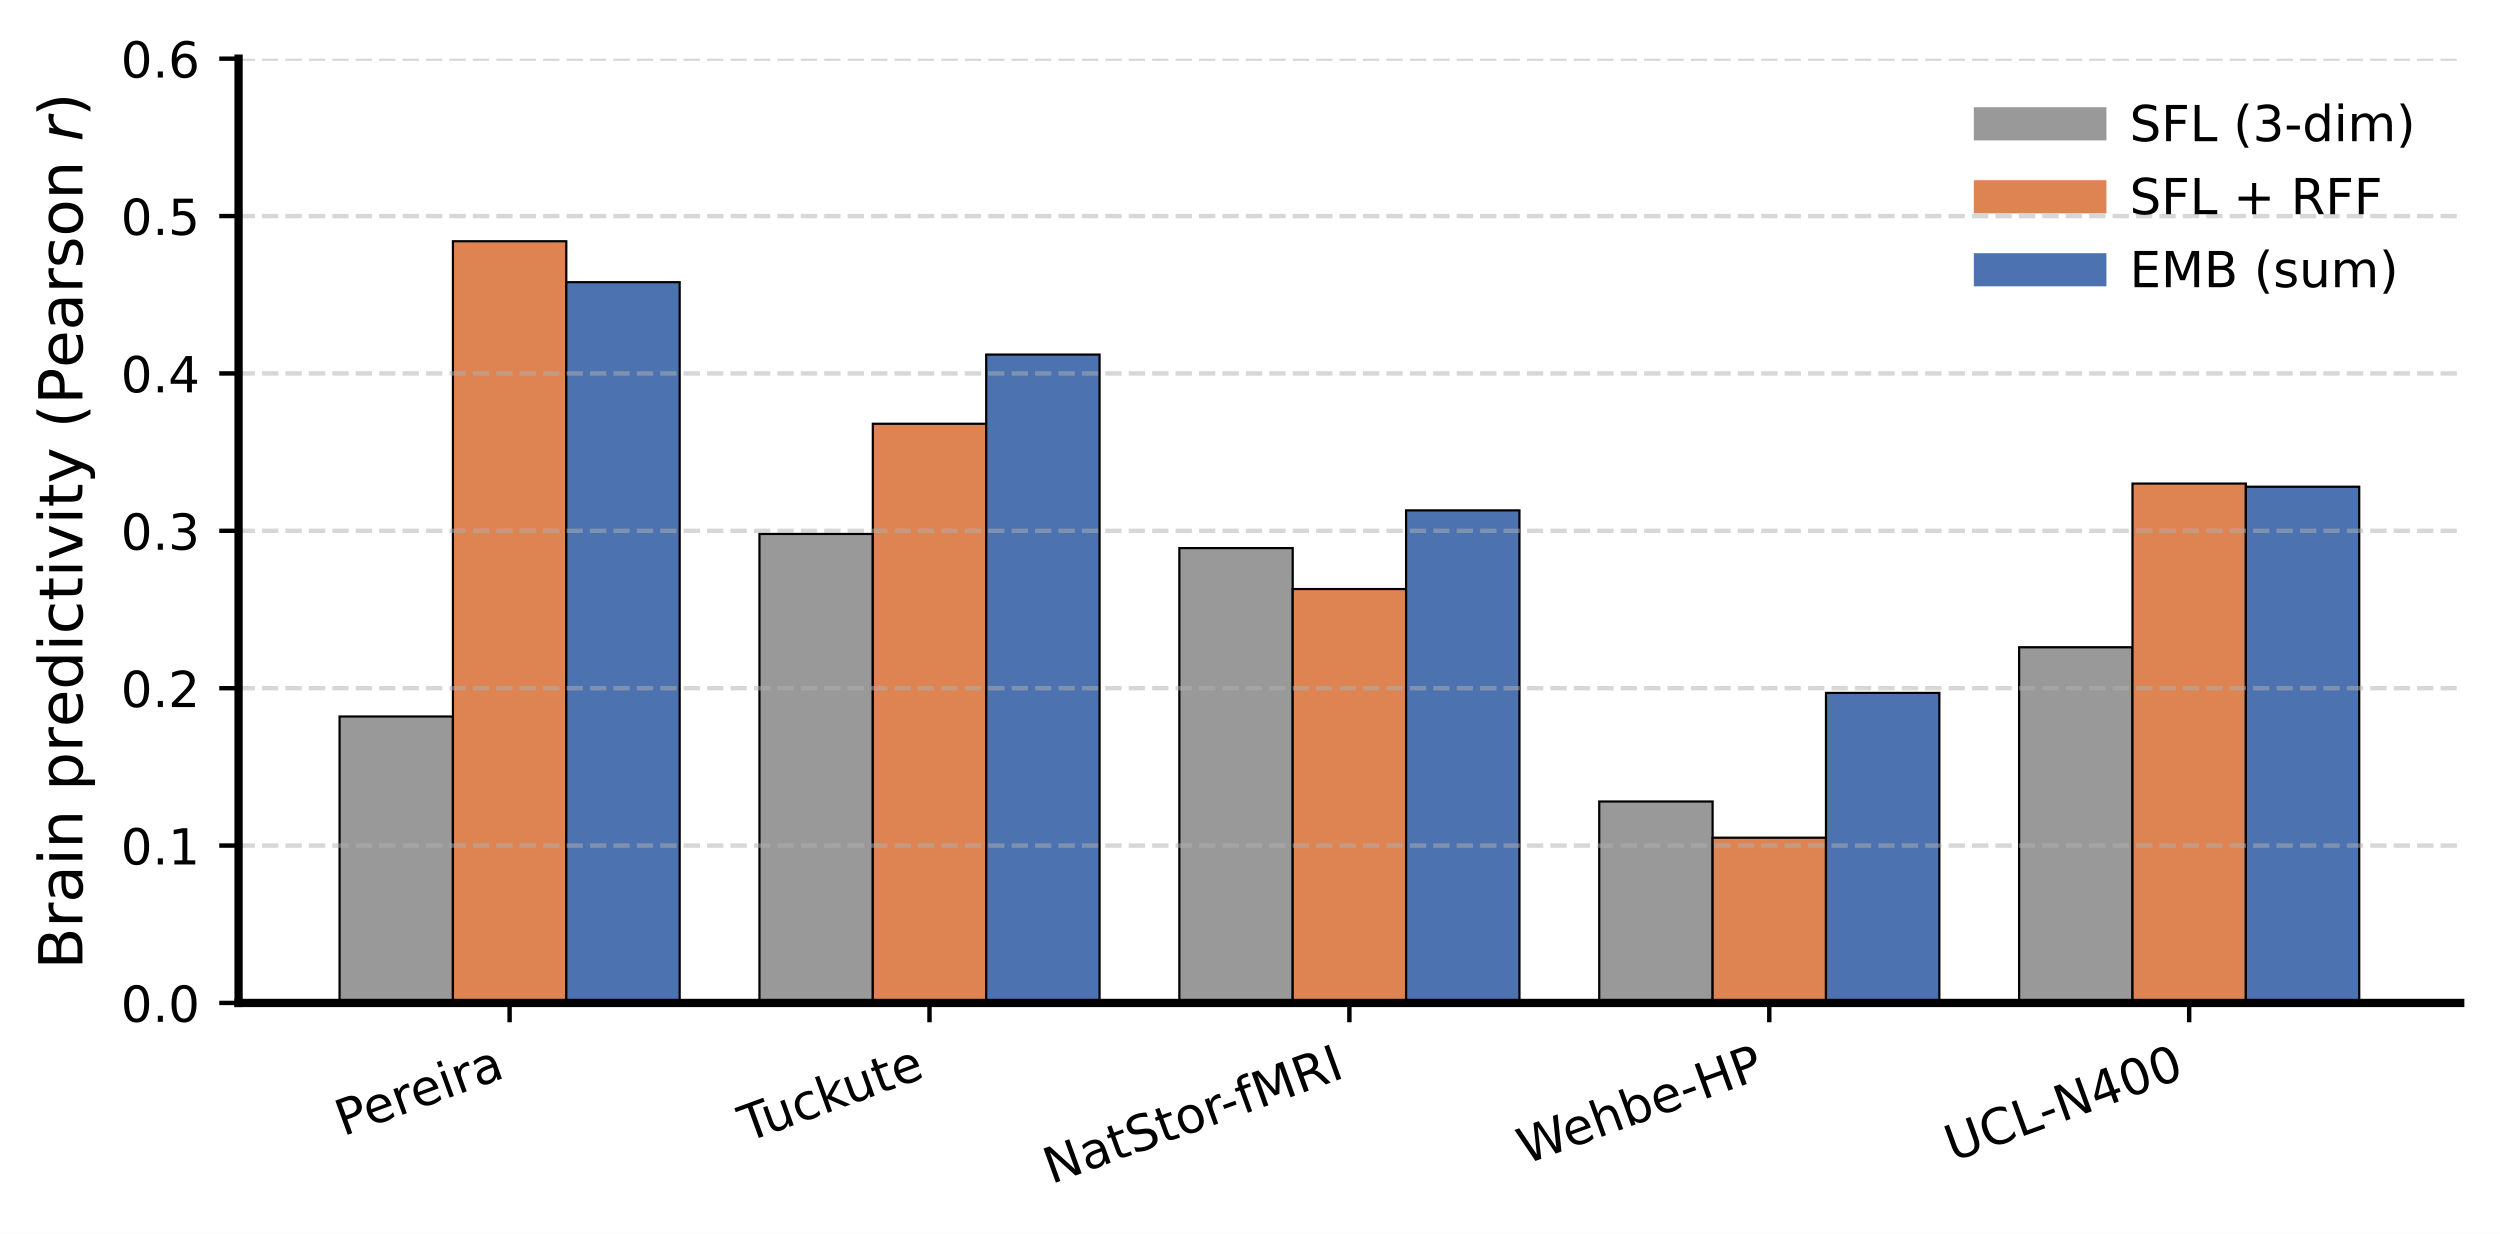
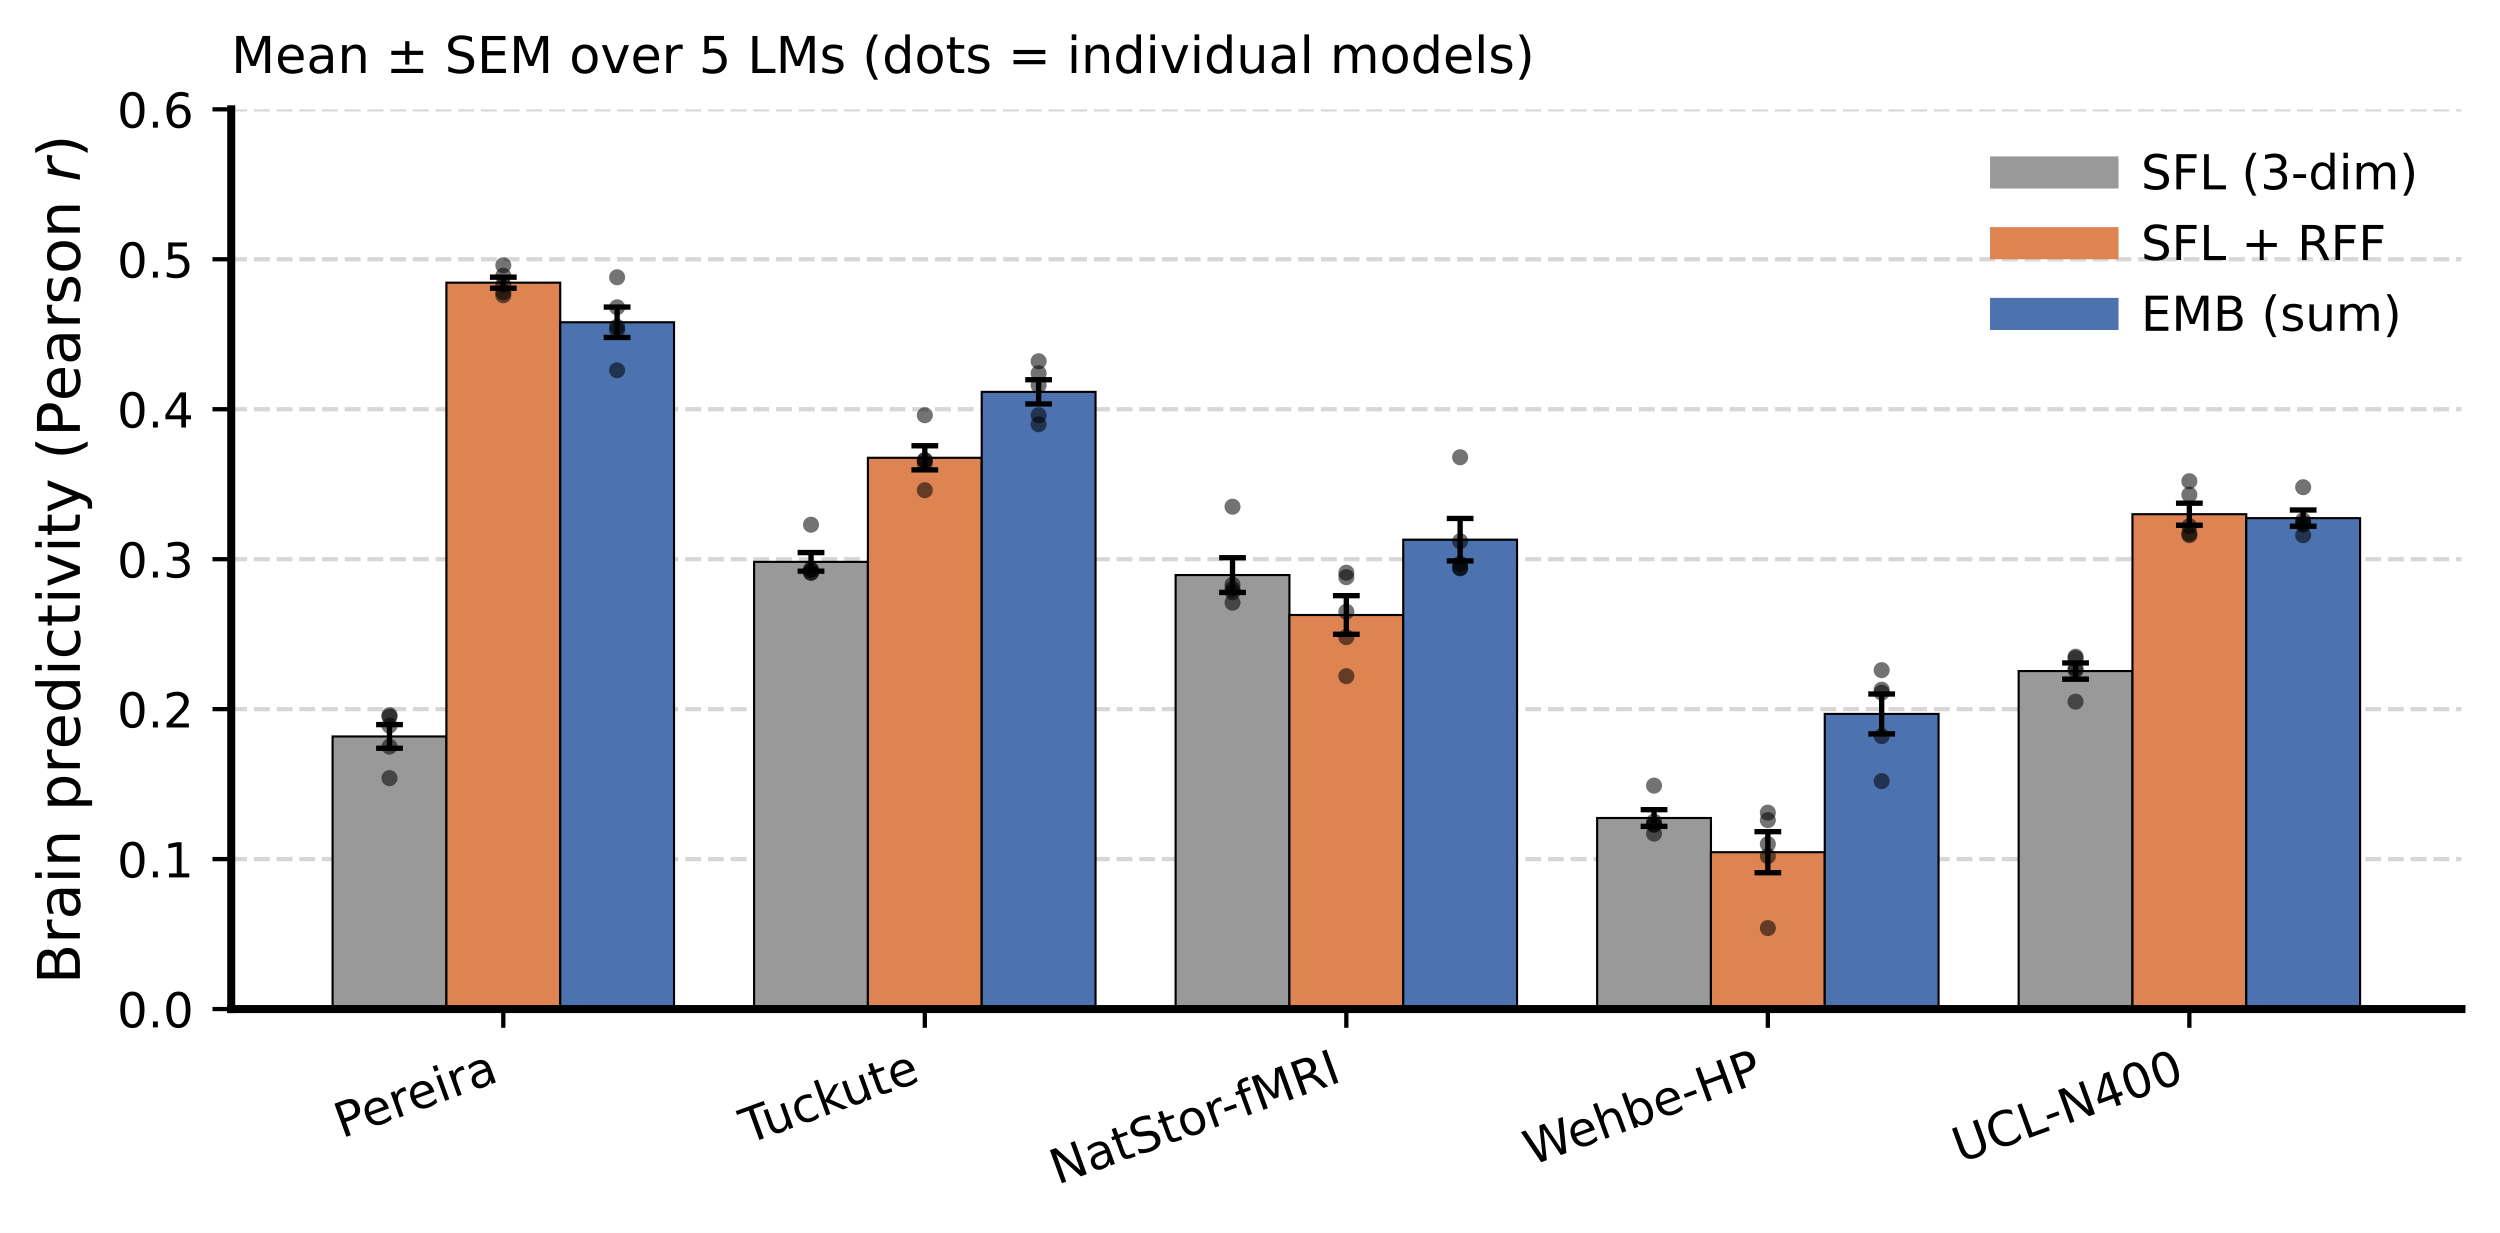
- <svg xmlns="http://www.w3.org/2000/svg" xmlns:xlink="http://www.w3.org/1999/xlink" width="452.513pt" height="223.329pt" viewBox="0 0 452.513 223.329" version="1.1">
+ <svg xmlns="http://www.w3.org/2000/svg" xmlns:xlink="http://www.w3.org/1999/xlink" width="466.913pt" height="230.248pt" viewBox="0 0 466.913 230.248" version="1.1">
  <defs>
    <style type="text/css">*{stroke-linejoin: round; stroke-linecap: butt}</style>
  </defs>
  <g id="figure_1">
    <g id="patch_1">
-       <path d="M 0 223.329  L 452.513 223.329  L 452.513 0  L 0 0  z " style="fill: #ffffff" />
+       <path d="M 0 230.248  L 466.913 230.248  L 466.913 0  L 0 0  z " style="fill: #ffffff" />
    </g>
    <g id="axes_1">
      <g id="patch_2">
-         <path d="M 43.183 181.538  L 445.313 181.538  L 445.313 10.619  L 43.183 10.619  z " style="fill: #ffffff" />
-       </g>
-       <g id="patch_3">
-         <path d="M 61.461 181.538  L 81.982 181.538  L 81.982 129.692  L 61.461 129.692  z " clip-path="url(#p6b5d9b0607)" style="fill: #999999; stroke: #000000; stroke-width: 0.4; stroke-linejoin: miter" />
-       </g>
-       <g id="patch_4">
-         <path d="M 137.464 181.538  L 157.985 181.538  L 157.985 96.648  L 137.464 96.648  z " clip-path="url(#p6b5d9b0607)" style="fill: #999999; stroke: #000000; stroke-width: 0.4; stroke-linejoin: miter" />
-       </g>
-       <g id="patch_5">
-         <path d="M 213.467 181.538  L 233.987 181.538  L 233.987 99.212  L 213.467 99.212  z " clip-path="url(#p6b5d9b0607)" style="fill: #999999; stroke: #000000; stroke-width: 0.4; stroke-linejoin: miter" />
-       </g>
-       <g id="patch_6">
-         <path d="M 289.469 181.538  L 309.99 181.538  L 309.99 145.075  L 289.469 145.075  z " clip-path="url(#p6b5d9b0607)" style="fill: #999999; stroke: #000000; stroke-width: 0.4; stroke-linejoin: miter" />
-       </g>
-       <g id="patch_7">
-         <path d="M 365.472 181.538  L 385.993 181.538  L 385.993 117.158  L 365.472 117.158  z " clip-path="url(#p6b5d9b0607)" style="fill: #999999; stroke: #000000; stroke-width: 0.4; stroke-linejoin: miter" />
-       </g>
-       <g id="patch_8">
-         <path d="M 81.982 181.538  L 102.503 181.538  L 102.503 43.663  L 81.982 43.663  z " clip-path="url(#p6b5d9b0607)" style="fill: #dd8452; stroke: #000000; stroke-width: 0.4; stroke-linejoin: miter" />
-       </g>
-       <g id="patch_9">
-         <path d="M 157.985 181.538  L 178.506 181.538  L 178.506 76.708  L 157.985 76.708  z " clip-path="url(#p6b5d9b0607)" style="fill: #dd8452; stroke: #000000; stroke-width: 0.4; stroke-linejoin: miter" />
-       </g>
-       <g id="patch_10">
-         <path d="M 233.987 181.538  L 254.508 181.538  L 254.508 106.618  L 233.987 106.618  z " clip-path="url(#p6b5d9b0607)" style="fill: #dd8452; stroke: #000000; stroke-width: 0.4; stroke-linejoin: miter" />
-       </g>
-       <g id="patch_11">
-         <path d="M 309.99 181.538  L 330.511 181.538  L 330.511 151.627  L 309.99 151.627  z " clip-path="url(#p6b5d9b0607)" style="fill: #dd8452; stroke: #000000; stroke-width: 0.4; stroke-linejoin: miter" />
-       </g>
-       <g id="patch_12">
-         <path d="M 385.993 181.538  L 406.513 181.538  L 406.513 87.533  L 385.993 87.533  z " clip-path="url(#p6b5d9b0607)" style="fill: #dd8452; stroke: #000000; stroke-width: 0.4; stroke-linejoin: miter" />
-       </g>
-       <g id="patch_13">
-         <path d="M 102.503 181.538  L 123.024 181.538  L 123.024 51.07  L 102.503 51.07  z " clip-path="url(#p6b5d9b0607)" style="fill: #4c72b0; stroke: #000000; stroke-width: 0.4; stroke-linejoin: miter" />
-       </g>
-       <g id="patch_14">
-         <path d="M 178.506 181.538  L 199.026 181.538  L 199.026 64.174  L 178.506 64.174  z " clip-path="url(#p6b5d9b0607)" style="fill: #4c72b0; stroke: #000000; stroke-width: 0.4; stroke-linejoin: miter" />
-       </g>
-       <g id="patch_15">
-         <path d="M 254.508 181.538  L 275.029 181.538  L 275.029 92.375  L 254.508 92.375  z " clip-path="url(#p6b5d9b0607)" style="fill: #4c72b0; stroke: #000000; stroke-width: 0.4; stroke-linejoin: miter" />
-       </g>
-       <g id="patch_16">
-         <path d="M 330.511 181.538  L 351.032 181.538  L 351.032 125.419  L 330.511 125.419  z " clip-path="url(#p6b5d9b0607)" style="fill: #4c72b0; stroke: #000000; stroke-width: 0.4; stroke-linejoin: miter" />
-       </g>
-       <g id="patch_17">
-         <path d="M 406.513 181.538  L 427.034 181.538  L 427.034 88.102  L 406.513 88.102  z " clip-path="url(#p6b5d9b0607)" style="fill: #4c72b0; stroke: #000000; stroke-width: 0.4; stroke-linejoin: miter" />
+         <path d="M 43.183 188.457  L 459.713 188.457  L 459.713 20.419  L 43.183 20.419  z " style="fill: #ffffff" />
      </g>
      <g id="matplotlib.axis_1">
        <g id="xtick_1">
          <g id="line2d_1">
            <defs>
-               <path id="ma32884f0c6" d="M 0 0  L 0 3.5  " style="stroke: #000000; stroke-width: 0.8" />
+               <path id="md968bd17c9" d="M 0 0  L 0 3.5  " style="stroke: #000000; stroke-width: 0.8" />
            </defs>
            <g>
-               <use xlink:href="#ma32884f0c6" x="92.243" y="181.538" style="stroke: #000000; stroke-width: 0.8" />
+               <use xlink:href="#md968bd17c9" x="93.999" y="188.457" style="stroke: #000000; stroke-width: 0.8" />
            </g>
          </g>
          <g id="text_1">
-             <text style="font-size: 9px; font-family: 'DejaVu Sans'" transform="translate(62.10643 205.6994) rotate(-20)">Pereira</text>
+             <text style="font-size: 9px; font-family: 'DejaVu Sans'" transform="translate(63.86323 212.6186) rotate(-20)">Pereira</text>
          </g>
        </g>
        <g id="xtick_2">
          <g id="line2d_2">
            <g>
-               <use xlink:href="#ma32884f0c6" x="168.245" y="181.538" style="stroke: #000000; stroke-width: 0.8" />
+               <use xlink:href="#md968bd17c9" x="172.724" y="188.457" style="stroke: #000000; stroke-width: 0.8" />
            </g>
          </g>
          <g id="text_2">
-             <text style="font-size: 9px; font-family: 'DejaVu Sans'" transform="translate(135.1966 206.7594) rotate(-20)">Tuckute</text>
+             <text style="font-size: 9px; font-family: 'DejaVu Sans'" transform="translate(139.675 213.6786) rotate(-20)">Tuckute</text>
          </g>
        </g>
        <g id="xtick_3">
          <g id="line2d_3">
            <g>
-               <use xlink:href="#ma32884f0c6" x="244.248" y="181.538" style="stroke: #000000; stroke-width: 0.8" />
+               <use xlink:href="#md968bd17c9" x="251.448" y="188.457" style="stroke: #000000; stroke-width: 0.8" />
            </g>
          </g>
          <g id="text_3">
-             <text style="font-size: 9px; font-family: 'DejaVu Sans'" transform="translate(190.2888 214.3702) rotate(-20)">NatStor-fMRI</text>
+             <text style="font-size: 9px; font-family: 'DejaVu Sans'" transform="translate(197.4888 221.2894) rotate(-20)">NatStor-fMRI</text>
          </g>
        </g>
        <g id="xtick_4">
          <g id="line2d_4">
            <g>
-               <use xlink:href="#ma32884f0c6" x="320.25" y="181.538" style="stroke: #000000; stroke-width: 0.8" />
+               <use xlink:href="#md968bd17c9" x="330.172" y="188.457" style="stroke: #000000; stroke-width: 0.8" />
            </g>
          </g>
          <g id="text_4">
-             <text style="font-size: 9px; font-family: 'DejaVu Sans'" transform="translate(276.0978 210.801) rotate(-20)">Wehbe-HP</text>
+             <text style="font-size: 9px; font-family: 'DejaVu Sans'" transform="translate(286.0194 217.7202) rotate(-20)">Wehbe-HP</text>
          </g>
        </g>
        <g id="xtick_5">
          <g id="line2d_5">
            <g>
-               <use xlink:href="#ma32884f0c6" x="396.253" y="181.538" style="stroke: #000000; stroke-width: 0.8" />
+               <use xlink:href="#md968bd17c9" x="408.896" y="188.457" style="stroke: #000000; stroke-width: 0.8" />
            </g>
          </g>
          <g id="text_5">
-             <text style="font-size: 9px; font-family: 'DejaVu Sans'" transform="translate(353.4325 210.3162) rotate(-20)">UCL-N400</text>
+             <text style="font-size: 9px; font-family: 'DejaVu Sans'" transform="translate(366.0757 217.2354) rotate(-20)">UCL-N400</text>
          </g>
        </g>
      </g>
      <g id="matplotlib.axis_2">
        <g id="ytick_1">
          <g id="line2d_6">
-             <path d="M 43.183 181.538  L 445.313 181.538  " clip-path="url(#p6b5d9b0607)" style="fill: none; stroke-dasharray: 2.96,1.28; stroke-dashoffset: 0; stroke: #b0b0b0; stroke-opacity: 0.5; stroke-width: 0.8" />
+             <path d="M 43.183 188.457  L 459.713 188.457  " clip-path="url(#p025efbc749)" style="fill: none; stroke-dasharray: 2.96,1.28; stroke-dashoffset: 0; stroke: #b0b0b0; stroke-opacity: 0.5; stroke-width: 0.8" />
          </g>
          <g id="line2d_7">
            <defs>
-               <path id="m1289b99b14" d="M 0 0  L -3.5 0  " style="stroke: #000000; stroke-width: 0.8" />
+               <path id="m2eca4e6361" d="M 0 0  L -3.5 0  " style="stroke: #000000; stroke-width: 0.8" />
            </defs>
            <g>
-               <use xlink:href="#m1289b99b14" x="43.183" y="181.538" style="stroke: #000000; stroke-width: 0.8" />
+               <use xlink:href="#m2eca4e6361" x="43.183" y="188.457" style="stroke: #000000; stroke-width: 0.8" />
            </g>
          </g>
          <g id="text_6">
-             <text style="font-size: 9px; font-family: 'DejaVu Sans'; text-anchor: end" x="36.183" y="184.957" transform="rotate(-0 36.18281 184.9568)">0.0</text>
+             <text style="font-size: 9px; font-family: 'DejaVu Sans'; text-anchor: end" x="36.183" y="191.876" transform="rotate(-0 36.18281 191.8761)">0.0</text>
          </g>
        </g>
        <g id="ytick_2">
          <g id="line2d_8">
-             <path d="M 43.183 153.051  L 445.313 153.051  " clip-path="url(#p6b5d9b0607)" style="fill: none; stroke-dasharray: 2.96,1.28; stroke-dashoffset: 0; stroke: #b0b0b0; stroke-opacity: 0.5; stroke-width: 0.8" />
+             <path d="M 43.183 160.45  L 459.713 160.45  " clip-path="url(#p025efbc749)" style="fill: none; stroke-dasharray: 2.96,1.28; stroke-dashoffset: 0; stroke: #b0b0b0; stroke-opacity: 0.5; stroke-width: 0.8" />
          </g>
          <g id="line2d_9">
            <g>
-               <use xlink:href="#m1289b99b14" x="43.183" y="153.051" style="stroke: #000000; stroke-width: 0.8" />
+               <use xlink:href="#m2eca4e6361" x="43.183" y="160.45" style="stroke: #000000; stroke-width: 0.8" />
            </g>
          </g>
          <g id="text_7">
-             <text style="font-size: 9px; font-family: 'DejaVu Sans'; text-anchor: end" x="36.183" y="156.47" transform="rotate(-0 36.18281 156.4705)">0.1</text>
+             <text style="font-size: 9px; font-family: 'DejaVu Sans'; text-anchor: end" x="36.183" y="163.87" transform="rotate(-0 36.18281 163.8697)">0.1</text>
          </g>
        </g>
        <g id="ytick_3">
          <g id="line2d_10">
-             <path d="M 43.183 124.565  L 445.313 124.565  " clip-path="url(#p6b5d9b0607)" style="fill: none; stroke-dasharray: 2.96,1.28; stroke-dashoffset: 0; stroke: #b0b0b0; stroke-opacity: 0.5; stroke-width: 0.8" />
+             <path d="M 43.183 132.444  L 459.713 132.444  " clip-path="url(#p025efbc749)" style="fill: none; stroke-dasharray: 2.96,1.28; stroke-dashoffset: 0; stroke: #b0b0b0; stroke-opacity: 0.5; stroke-width: 0.8" />
          </g>
          <g id="line2d_11">
            <g>
-               <use xlink:href="#m1289b99b14" x="43.183" y="124.565" style="stroke: #000000; stroke-width: 0.8" />
+               <use xlink:href="#m2eca4e6361" x="43.183" y="132.444" style="stroke: #000000; stroke-width: 0.8" />
            </g>
          </g>
          <g id="text_8">
-             <text style="font-size: 9px; font-family: 'DejaVu Sans'; text-anchor: end" x="36.183" y="127.984" transform="rotate(-0 36.18281 127.9841)">0.2</text>
+             <text style="font-size: 9px; font-family: 'DejaVu Sans'; text-anchor: end" x="36.183" y="135.863" transform="rotate(-0 36.18281 135.8633)">0.2</text>
          </g>
        </g>
        <g id="ytick_4">
          <g id="line2d_12">
-             <path d="M 43.183 96.078  L 445.313 96.078  " clip-path="url(#p6b5d9b0607)" style="fill: none; stroke-dasharray: 2.96,1.28; stroke-dashoffset: 0; stroke: #b0b0b0; stroke-opacity: 0.5; stroke-width: 0.8" />
+             <path d="M 43.183 104.438  L 459.713 104.438  " clip-path="url(#p025efbc749)" style="fill: none; stroke-dasharray: 2.96,1.28; stroke-dashoffset: 0; stroke: #b0b0b0; stroke-opacity: 0.5; stroke-width: 0.8" />
          </g>
          <g id="line2d_13">
            <g>
-               <use xlink:href="#m1289b99b14" x="43.183" y="96.078" style="stroke: #000000; stroke-width: 0.8" />
+               <use xlink:href="#m2eca4e6361" x="43.183" y="104.438" style="stroke: #000000; stroke-width: 0.8" />
            </g>
          </g>
          <g id="text_9">
-             <text style="font-size: 9px; font-family: 'DejaVu Sans'; text-anchor: end" x="36.183" y="99.498" transform="rotate(-0 36.18281 99.49772)">0.3</text>
+             <text style="font-size: 9px; font-family: 'DejaVu Sans'; text-anchor: end" x="36.183" y="107.857" transform="rotate(-0 36.18281 107.8569)">0.3</text>
          </g>
        </g>
        <g id="ytick_5">
          <g id="line2d_14">
-             <path d="M 43.183 67.592  L 445.313 67.592  " clip-path="url(#p6b5d9b0607)" style="fill: none; stroke-dasharray: 2.96,1.28; stroke-dashoffset: 0; stroke: #b0b0b0; stroke-opacity: 0.5; stroke-width: 0.8" />
+             <path d="M 43.183 76.431  L 459.713 76.431  " clip-path="url(#p025efbc749)" style="fill: none; stroke-dasharray: 2.96,1.28; stroke-dashoffset: 0; stroke: #b0b0b0; stroke-opacity: 0.5; stroke-width: 0.8" />
          </g>
          <g id="line2d_15">
            <g>
-               <use xlink:href="#m1289b99b14" x="43.183" y="67.592" style="stroke: #000000; stroke-width: 0.8" />
+               <use xlink:href="#m2eca4e6361" x="43.183" y="76.431" style="stroke: #000000; stroke-width: 0.8" />
            </g>
          </g>
          <g id="text_10">
-             <text style="font-size: 9px; font-family: 'DejaVu Sans'; text-anchor: end" x="36.183" y="71.011" transform="rotate(-0 36.18281 71.01135)">0.4</text>
+             <text style="font-size: 9px; font-family: 'DejaVu Sans'; text-anchor: end" x="36.183" y="79.851" transform="rotate(-0 36.18281 79.85056)">0.4</text>
          </g>
        </g>
        <g id="ytick_6">
          <g id="line2d_16">
-             <path d="M 43.183 39.106  L 445.313 39.106  " clip-path="url(#p6b5d9b0607)" style="fill: none; stroke-dasharray: 2.96,1.28; stroke-dashoffset: 0; stroke: #b0b0b0; stroke-opacity: 0.5; stroke-width: 0.8" />
+             <path d="M 43.183 48.425  L 459.713 48.425  " clip-path="url(#p025efbc749)" style="fill: none; stroke-dasharray: 2.96,1.28; stroke-dashoffset: 0; stroke: #b0b0b0; stroke-opacity: 0.5; stroke-width: 0.8" />
          </g>
          <g id="line2d_17">
            <g>
-               <use xlink:href="#m1289b99b14" x="43.183" y="39.106" style="stroke: #000000; stroke-width: 0.8" />
+               <use xlink:href="#m2eca4e6361" x="43.183" y="48.425" style="stroke: #000000; stroke-width: 0.8" />
            </g>
          </g>
          <g id="text_11">
-             <text style="font-size: 9px; font-family: 'DejaVu Sans'; text-anchor: end" x="36.183" y="42.525" transform="rotate(-0 36.18281 42.52497)">0.5</text>
+             <text style="font-size: 9px; font-family: 'DejaVu Sans'; text-anchor: end" x="36.183" y="51.844" transform="rotate(-0 36.18281 51.84419)">0.5</text>
          </g>
        </g>
        <g id="ytick_7">
          <g id="line2d_18">
-             <path d="M 43.183 10.619  L 445.313 10.619  " clip-path="url(#p6b5d9b0607)" style="fill: none; stroke-dasharray: 2.96,1.28; stroke-dashoffset: 0; stroke: #b0b0b0; stroke-opacity: 0.5; stroke-width: 0.8" />
+             <path d="M 43.183 20.419  L 459.713 20.419  " clip-path="url(#p025efbc749)" style="fill: none; stroke-dasharray: 2.96,1.28; stroke-dashoffset: 0; stroke: #b0b0b0; stroke-opacity: 0.5; stroke-width: 0.8" />
          </g>
          <g id="line2d_19">
            <g>
-               <use xlink:href="#m1289b99b14" x="43.183" y="10.619" style="stroke: #000000; stroke-width: 0.8" />
+               <use xlink:href="#m2eca4e6361" x="43.183" y="20.419" style="stroke: #000000; stroke-width: 0.8" />
            </g>
          </g>
          <g id="text_12">
-             <text style="font-size: 9px; font-family: 'DejaVu Sans'; text-anchor: end" x="36.183" y="14.039" transform="rotate(-0 36.18281 14.03859)">0.6</text>
+             <text style="font-size: 9px; font-family: 'DejaVu Sans'; text-anchor: end" x="36.183" y="23.838" transform="rotate(-0 36.18281 23.83781)">0.6</text>
          </g>
        </g>
        <g id="text_13">
-           <g transform="translate(15.56 175.4434) rotate(-90)">
+           <g transform="translate(15.56 183.8026) rotate(-90)">
            <text>
              <tspan x="0" y="-0.641" style="font-size: 11px; font-family: 'DejaVu Sans'">B</tspan>
              <tspan x="7.546" y="-0.641" style="font-size: 11px; font-family: 'DejaVu Sans'">r</tspan>
              <tspan x="12.069" y="-0.641" style="font-size: 11px; font-family: 'DejaVu Sans'">a</tspan>
              <tspan x="18.81" y="-0.641" style="font-size: 11px; font-family: 'DejaVu Sans'">i</tspan>
              <tspan x="21.866" y="-0.641" style="font-size: 11px; font-family: 'DejaVu Sans'">n</tspan>
              <tspan x="28.837" y="-0.641" style="font-size: 11px; font-family: 'DejaVu Sans'"> </tspan>
              <tspan x="32.334" y="-0.641" style="font-size: 11px; font-family: 'DejaVu Sans'">p</tspan>
              <tspan x="39.316" y="-0.641" style="font-size: 11px; font-family: 'DejaVu Sans'">r</tspan>
              <tspan x="43.839" y="-0.641" style="font-size: 11px; font-family: 'DejaVu Sans'">e</tspan>
              <tspan x="50.606" y="-0.641" style="font-size: 11px; font-family: 'DejaVu Sans'">d</tspan>
              <tspan x="57.589" y="-0.641" style="font-size: 11px; font-family: 'DejaVu Sans'">i</tspan>
              <tspan x="60.645" y="-0.641" style="font-size: 11px; font-family: 'DejaVu Sans'">c</tspan>
              <tspan x="66.693" y="-0.641" style="font-size: 11px; font-family: 'DejaVu Sans'">t</tspan>
              <tspan x="71.006" y="-0.641" style="font-size: 11px; font-family: 'DejaVu Sans'">i</tspan>
              <tspan x="74.062" y="-0.641" style="font-size: 11px; font-family: 'DejaVu Sans'">v</tspan>
              <tspan x="80.572" y="-0.641" style="font-size: 11px; font-family: 'DejaVu Sans'">i</tspan>
              <tspan x="83.628" y="-0.641" style="font-size: 11px; font-family: 'DejaVu Sans'">t</tspan>
              <tspan x="87.941" y="-0.641" style="font-size: 11px; font-family: 'DejaVu Sans'">y</tspan>
              <tspan x="94.451" y="-0.641" style="font-size: 11px; font-family: 'DejaVu Sans'"> </tspan>
              <tspan x="97.947" y="-0.641" style="font-size: 11px; font-family: 'DejaVu Sans'">(</tspan>
              <tspan x="102.239" y="-0.641" style="font-size: 11px; font-family: 'DejaVu Sans'">P</tspan>
              <tspan x="108.872" y="-0.641" style="font-size: 11px; font-family: 'DejaVu Sans'">e</tspan>
              <tspan x="115.64" y="-0.641" style="font-size: 11px; font-family: 'DejaVu Sans'">a</tspan>
              <tspan x="122.38" y="-0.641" style="font-size: 11px; font-family: 'DejaVu Sans'">r</tspan>
              <tspan x="126.903" y="-0.641" style="font-size: 11px; font-family: 'DejaVu Sans'">s</tspan>
              <tspan x="132.634" y="-0.641" style="font-size: 11px; font-family: 'DejaVu Sans'">o</tspan>
              <tspan x="139.364" y="-0.641" style="font-size: 11px; font-family: 'DejaVu Sans'">n</tspan>
              <tspan x="146.335" y="-0.641" style="font-size: 11px; font-family: 'DejaVu Sans'"> </tspan>
              <tspan x="154.354" y="-0.641" style="font-size: 11px; font-family: 'DejaVu Sans'">)</tspan>
              <tspan x="149.832" y="-0.641" style="font-style: oblique; font-size: 11px; font-family: 'DejaVu Sans'">r</tspan>
            </text>
          </g>
        </g>
      </g>
+       <g id="patch_3">
+         <path d="M 62.116 188.457  L 83.372 188.457  L 83.372 137.541  L 62.116 137.541  z " clip-path="url(#p025efbc749)" style="fill: #999999; stroke: #000000; stroke-width: 0.4; stroke-linejoin: miter" />
+       </g>
+       <g id="patch_4">
+         <path d="M 140.84 188.457  L 162.096 188.457  L 162.096 104.942  L 140.84 104.942  z " clip-path="url(#p025efbc749)" style="fill: #999999; stroke: #000000; stroke-width: 0.4; stroke-linejoin: miter" />
+       </g>
+       <g id="patch_5">
+         <path d="M 219.564 188.457  L 240.82 188.457  L 240.82 107.406  L 219.564 107.406  z " clip-path="url(#p025efbc749)" style="fill: #999999; stroke: #000000; stroke-width: 0.4; stroke-linejoin: miter" />
+       </g>
+       <g id="patch_6">
+         <path d="M 298.289 188.457  L 319.544 188.457  L 319.544 152.777  L 298.289 152.777  z " clip-path="url(#p025efbc749)" style="fill: #999999; stroke: #000000; stroke-width: 0.4; stroke-linejoin: miter" />
+       </g>
+       <g id="patch_7">
+         <path d="M 377.013 188.457  L 398.269 188.457  L 398.269 125.33  L 377.013 125.33  z " clip-path="url(#p025efbc749)" style="fill: #999999; stroke: #000000; stroke-width: 0.4; stroke-linejoin: miter" />
+       </g>
+       <g id="patch_8">
+         <path d="M 83.372 188.457  L 104.627 188.457  L 104.627 52.794  L 83.372 52.794  z " clip-path="url(#p025efbc749)" style="fill: #dd8452; stroke: #000000; stroke-width: 0.4; stroke-linejoin: miter" />
+       </g>
+       <g id="patch_9">
+         <path d="M 162.096 188.457  L 183.351 188.457  L 183.351 85.505  L 162.096 85.505  z " clip-path="url(#p025efbc749)" style="fill: #dd8452; stroke: #000000; stroke-width: 0.4; stroke-linejoin: miter" />
+       </g>
+       <g id="patch_10">
+         <path d="M 240.82 188.457  L 262.076 188.457  L 262.076 114.856  L 240.82 114.856  z " clip-path="url(#p025efbc749)" style="fill: #dd8452; stroke: #000000; stroke-width: 0.4; stroke-linejoin: miter" />
+       </g>
+       <g id="patch_11">
+         <path d="M 319.544 188.457  L 340.8 188.457  L 340.8 159.162  L 319.544 159.162  z " clip-path="url(#p025efbc749)" style="fill: #dd8452; stroke: #000000; stroke-width: 0.4; stroke-linejoin: miter" />
+       </g>
+       <g id="patch_12">
+         <path d="M 398.269 188.457  L 419.524 188.457  L 419.524 96.036  L 398.269 96.036  z " clip-path="url(#p025efbc749)" style="fill: #dd8452; stroke: #000000; stroke-width: 0.4; stroke-linejoin: miter" />
+       </g>
+       <g id="patch_13">
+         <path d="M 104.627 188.457  L 125.883 188.457  L 125.883 60.188  L 104.627 60.188  z " clip-path="url(#p025efbc749)" style="fill: #4c72b0; stroke: #000000; stroke-width: 0.4; stroke-linejoin: miter" />
+       </g>
+       <g id="patch_14">
+         <path d="M 183.351 188.457  L 204.607 188.457  L 204.607 73.183  L 183.351 73.183  z " clip-path="url(#p025efbc749)" style="fill: #4c72b0; stroke: #000000; stroke-width: 0.4; stroke-linejoin: miter" />
+       </g>
+       <g id="patch_15">
+         <path d="M 262.076 188.457  L 283.331 188.457  L 283.331 100.797  L 262.076 100.797  z " clip-path="url(#p025efbc749)" style="fill: #4c72b0; stroke: #000000; stroke-width: 0.4; stroke-linejoin: miter" />
+       </g>
+       <g id="patch_16">
+         <path d="M 340.8 188.457  L 362.055 188.457  L 362.055 133.34  L 340.8 133.34  z " clip-path="url(#p025efbc749)" style="fill: #4c72b0; stroke: #000000; stroke-width: 0.4; stroke-linejoin: miter" />
+       </g>
+       <g id="patch_17">
+         <path d="M 419.524 188.457  L 440.78 188.457  L 440.78 96.764  L 419.524 96.764  z " clip-path="url(#p025efbc749)" style="fill: #4c72b0; stroke: #000000; stroke-width: 0.4; stroke-linejoin: miter" />
+       </g>
+       <g id="LineCollection_1">
+         <path d="M 72.744 139.752  L 72.744 135.33  " clip-path="url(#p025efbc749)" style="fill: none; stroke: #000000" />
+         <path d="M 151.468 106.683  L 151.468 103.201  " clip-path="url(#p025efbc749)" style="fill: none; stroke: #000000" />
+         <path d="M 230.192 110.647  L 230.192 104.166  " clip-path="url(#p025efbc749)" style="fill: none; stroke: #000000" />
+         <path d="M 308.917 154.335  L 308.917 151.218  " clip-path="url(#p025efbc749)" style="fill: none; stroke: #000000" />
+         <path d="M 387.641 126.845  L 387.641 123.815  " clip-path="url(#p025efbc749)" style="fill: none; stroke: #000000" />
+       </g>
+       <g id="line2d_20">
+         <defs>
+           <path id="mf08ac4fa0e" d="M 2.5 0  L -2.5 -0  " style="stroke: #000000" />
+         </defs>
+         <g clip-path="url(#p025efbc749)">
+           <use xlink:href="#mf08ac4fa0e" x="72.744" y="139.752" style="fill: #1f77b4; stroke: #000000" />
+           <use xlink:href="#mf08ac4fa0e" x="151.468" y="106.683" style="fill: #1f77b4; stroke: #000000" />
+           <use xlink:href="#mf08ac4fa0e" x="230.192" y="110.647" style="fill: #1f77b4; stroke: #000000" />
+           <use xlink:href="#mf08ac4fa0e" x="308.917" y="154.335" style="fill: #1f77b4; stroke: #000000" />
+           <use xlink:href="#mf08ac4fa0e" x="387.641" y="126.845" style="fill: #1f77b4; stroke: #000000" />
+         </g>
+       </g>
+       <g id="line2d_21">
+         <g clip-path="url(#p025efbc749)">
+           <use xlink:href="#mf08ac4fa0e" x="72.744" y="135.33" style="fill: #1f77b4; stroke: #000000" />
+           <use xlink:href="#mf08ac4fa0e" x="151.468" y="103.201" style="fill: #1f77b4; stroke: #000000" />
+           <use xlink:href="#mf08ac4fa0e" x="230.192" y="104.166" style="fill: #1f77b4; stroke: #000000" />
+           <use xlink:href="#mf08ac4fa0e" x="308.917" y="151.218" style="fill: #1f77b4; stroke: #000000" />
+           <use xlink:href="#mf08ac4fa0e" x="387.641" y="123.815" style="fill: #1f77b4; stroke: #000000" />
+         </g>
+       </g>
+       <g id="LineCollection_2">
+         <path d="M 93.999 53.821  L 93.999 51.766  " clip-path="url(#p025efbc749)" style="fill: none; stroke: #000000" />
+         <path d="M 172.724 87.756  L 172.724 83.255  " clip-path="url(#p025efbc749)" style="fill: none; stroke: #000000" />
+         <path d="M 251.448 118.464  L 251.448 111.248  " clip-path="url(#p025efbc749)" style="fill: none; stroke: #000000" />
+         <path d="M 330.172 162.998  L 330.172 155.327  " clip-path="url(#p025efbc749)" style="fill: none; stroke: #000000" />
+         <path d="M 408.896 98.096  L 408.896 93.976  " clip-path="url(#p025efbc749)" style="fill: none; stroke: #000000" />
+       </g>
+       <g id="line2d_22">
+         <g clip-path="url(#p025efbc749)">
+           <use xlink:href="#mf08ac4fa0e" x="93.999" y="53.821" style="fill: #1f77b4; stroke: #000000" />
+           <use xlink:href="#mf08ac4fa0e" x="172.724" y="87.756" style="fill: #1f77b4; stroke: #000000" />
+           <use xlink:href="#mf08ac4fa0e" x="251.448" y="118.464" style="fill: #1f77b4; stroke: #000000" />
+           <use xlink:href="#mf08ac4fa0e" x="330.172" y="162.998" style="fill: #1f77b4; stroke: #000000" />
+           <use xlink:href="#mf08ac4fa0e" x="408.896" y="98.096" style="fill: #1f77b4; stroke: #000000" />
+         </g>
+       </g>
+       <g id="line2d_23">
+         <g clip-path="url(#p025efbc749)">
+           <use xlink:href="#mf08ac4fa0e" x="93.999" y="51.766" style="fill: #1f77b4; stroke: #000000" />
+           <use xlink:href="#mf08ac4fa0e" x="172.724" y="83.255" style="fill: #1f77b4; stroke: #000000" />
+           <use xlink:href="#mf08ac4fa0e" x="251.448" y="111.248" style="fill: #1f77b4; stroke: #000000" />
+           <use xlink:href="#mf08ac4fa0e" x="330.172" y="155.327" style="fill: #1f77b4; stroke: #000000" />
+           <use xlink:href="#mf08ac4fa0e" x="408.896" y="93.976" style="fill: #1f77b4; stroke: #000000" />
+         </g>
+       </g>
+       <g id="LineCollection_3">
+         <path d="M 115.255 63.029  L 115.255 57.347  " clip-path="url(#p025efbc749)" style="fill: none; stroke: #000000" />
+         <path d="M 193.979 75.44  L 193.979 70.925  " clip-path="url(#p025efbc749)" style="fill: none; stroke: #000000" />
+         <path d="M 272.703 104.759  L 272.703 96.834  " clip-path="url(#p025efbc749)" style="fill: none; stroke: #000000" />
+         <path d="M 351.428 137.068  L 351.428 129.613  " clip-path="url(#p025efbc749)" style="fill: none; stroke: #000000" />
+         <path d="M 430.152 98.281  L 430.152 95.246  " clip-path="url(#p025efbc749)" style="fill: none; stroke: #000000" />
+       </g>
+       <g id="line2d_24">
+         <g clip-path="url(#p025efbc749)">
+           <use xlink:href="#mf08ac4fa0e" x="115.255" y="63.029" style="fill: #1f77b4; stroke: #000000" />
+           <use xlink:href="#mf08ac4fa0e" x="193.979" y="75.44" style="fill: #1f77b4; stroke: #000000" />
+           <use xlink:href="#mf08ac4fa0e" x="272.703" y="104.759" style="fill: #1f77b4; stroke: #000000" />
+           <use xlink:href="#mf08ac4fa0e" x="351.428" y="137.068" style="fill: #1f77b4; stroke: #000000" />
+           <use xlink:href="#mf08ac4fa0e" x="430.152" y="98.281" style="fill: #1f77b4; stroke: #000000" />
+         </g>
+       </g>
+       <g id="line2d_25">
+         <g clip-path="url(#p025efbc749)">
+           <use xlink:href="#mf08ac4fa0e" x="115.255" y="57.347" style="fill: #1f77b4; stroke: #000000" />
+           <use xlink:href="#mf08ac4fa0e" x="193.979" y="70.925" style="fill: #1f77b4; stroke: #000000" />
+           <use xlink:href="#mf08ac4fa0e" x="272.703" y="96.834" style="fill: #1f77b4; stroke: #000000" />
+           <use xlink:href="#mf08ac4fa0e" x="351.428" y="129.613" style="fill: #1f77b4; stroke: #000000" />
+           <use xlink:href="#mf08ac4fa0e" x="430.152" y="95.246" style="fill: #1f77b4; stroke: #000000" />
+         </g>
+       </g>
      <g id="patch_18">
-         <path d="M 43.183 181.538  L 43.183 10.619  " style="fill: none; stroke: #000000; stroke-width: 1.5; stroke-linejoin: miter; stroke-linecap: square" />
+         <path d="M 43.183 188.457  L 43.183 20.419  " style="fill: none; stroke: #000000; stroke-width: 1.5; stroke-linejoin: miter; stroke-linecap: square" />
      </g>
      <g id="patch_19">
-         <path d="M 43.183 181.538  L 445.313 181.538  " style="fill: none; stroke: #000000; stroke-width: 1.5; stroke-linejoin: miter; stroke-linecap: square" />
+         <path d="M 43.183 188.457  L 459.713 188.457  " style="fill: none; stroke: #000000; stroke-width: 1.5; stroke-linejoin: miter; stroke-linecap: square" />
+       </g>
+       <g id="PathCollection_1">
+         <defs>
+           <path id="mcf761d7eaa" d="M 0 1.5  C 0.398 1.5 0.779 1.342 1.061 1.061  C 1.342 0.779 1.5 0.398 1.5 0  C 1.5 -0.398 1.342 -0.779 1.061 -1.061  C 0.779 -1.342 0.398 -1.5 0 -1.5  C -0.398 -1.5 -0.779 -1.342 -1.061 -1.061  C -1.342 -0.779 -1.5 -0.398 -1.5 0  C -1.5 0.398 -1.342 0.779 -1.061 1.061  C -0.779 1.342 -0.398 1.5 0 1.5  z " />
+         </defs>
+         <g clip-path="url(#p025efbc749)">
+           <use xlink:href="#mcf761d7eaa" x="72.744" y="139.446" style="fill-opacity: 0.55" />
+           <use xlink:href="#mcf761d7eaa" x="72.744" y="145.327" style="fill-opacity: 0.55" />
+           <use xlink:href="#mcf761d7eaa" x="72.744" y="135.525" style="fill-opacity: 0.55" />
+           <use xlink:href="#mcf761d7eaa" x="72.744" y="133.564" style="fill-opacity: 0.55" />
+           <use xlink:href="#mcf761d7eaa" x="72.744" y="133.844" style="fill-opacity: 0.55" />
+         </g>
+       </g>
+       <g id="PathCollection_2">
+         <g clip-path="url(#p025efbc749)">
+           <use xlink:href="#mcf761d7eaa" x="151.468" y="97.996" style="fill-opacity: 0.55" />
+           <use xlink:href="#mcf761d7eaa" x="151.468" y="106.398" style="fill-opacity: 0.55" />
+           <use xlink:href="#mcf761d7eaa" x="151.468" y="106.958" style="fill-opacity: 0.55" />
+           <use xlink:href="#mcf761d7eaa" x="151.468" y="106.398" style="fill-opacity: 0.55" />
+           <use xlink:href="#mcf761d7eaa" x="151.468" y="106.958" style="fill-opacity: 0.55" />
+         </g>
+       </g>
+       <g id="PathCollection_3">
+         <g clip-path="url(#p025efbc749)">
+           <use xlink:href="#mcf761d7eaa" x="230.192" y="94.635" style="fill-opacity: 0.55" />
+           <use xlink:href="#mcf761d7eaa" x="230.192" y="112.559" style="fill-opacity: 0.55" />
+           <use xlink:href="#mcf761d7eaa" x="230.192" y="110.039" style="fill-opacity: 0.55" />
+           <use xlink:href="#mcf761d7eaa" x="230.192" y="110.599" style="fill-opacity: 0.55" />
+           <use xlink:href="#mcf761d7eaa" x="230.192" y="109.199" style="fill-opacity: 0.55" />
+         </g>
+       </g>
+       <g id="PathCollection_4">
+         <g clip-path="url(#p025efbc749)">
+           <use xlink:href="#mcf761d7eaa" x="308.917" y="146.727" style="fill-opacity: 0.55" />
+           <use xlink:href="#mcf761d7eaa" x="308.917" y="153.449" style="fill-opacity: 0.55" />
+           <use xlink:href="#mcf761d7eaa" x="308.917" y="154.009" style="fill-opacity: 0.55" />
+           <use xlink:href="#mcf761d7eaa" x="308.917" y="154.009" style="fill-opacity: 0.55" />
+           <use xlink:href="#mcf761d7eaa" x="308.917" y="155.689" style="fill-opacity: 0.55" />
+         </g>
+       </g>
+       <g id="PathCollection_5">
+         <g clip-path="url(#p025efbc749)">
+           <use xlink:href="#mcf761d7eaa" x="387.641" y="131.044" style="fill-opacity: 0.55" />
+           <use xlink:href="#mcf761d7eaa" x="387.641" y="124.882" style="fill-opacity: 0.55" />
+           <use xlink:href="#mcf761d7eaa" x="387.641" y="125.162" style="fill-opacity: 0.55" />
+           <use xlink:href="#mcf761d7eaa" x="387.641" y="122.642" style="fill-opacity: 0.55" />
+           <use xlink:href="#mcf761d7eaa" x="387.641" y="122.922" style="fill-opacity: 0.55" />
+         </g>
+       </g>
+       <g id="PathCollection_6">
+         <g clip-path="url(#p025efbc749)">
+           <use xlink:href="#mcf761d7eaa" x="93.999" y="55.146" style="fill-opacity: 0.55" />
+           <use xlink:href="#mcf761d7eaa" x="93.999" y="54.586" style="fill-opacity: 0.55" />
+           <use xlink:href="#mcf761d7eaa" x="93.999" y="49.545" style="fill-opacity: 0.55" />
+           <use xlink:href="#mcf761d7eaa" x="93.999" y="51.506" style="fill-opacity: 0.55" />
+           <use xlink:href="#mcf761d7eaa" x="93.999" y="53.186" style="fill-opacity: 0.55" />
+         </g>
+       </g>
+       <g id="PathCollection_7">
+         <g clip-path="url(#p025efbc749)">
+           <use xlink:href="#mcf761d7eaa" x="172.724" y="77.552" style="fill-opacity: 0.55" />
+           <use xlink:href="#mcf761d7eaa" x="172.724" y="85.953" style="fill-opacity: 0.55" />
+           <use xlink:href="#mcf761d7eaa" x="172.724" y="85.953" style="fill-opacity: 0.55" />
+           <use xlink:href="#mcf761d7eaa" x="172.724" y="86.514" style="fill-opacity: 0.55" />
+           <use xlink:href="#mcf761d7eaa" x="172.724" y="91.555" style="fill-opacity: 0.55" />
+         </g>
+       </g>
+       <g id="PathCollection_8">
+         <g clip-path="url(#p025efbc749)">
+           <use xlink:href="#mcf761d7eaa" x="251.448" y="107.798" style="fill-opacity: 0.55" />
+           <use xlink:href="#mcf761d7eaa" x="251.448" y="126.283" style="fill-opacity: 0.55" />
+           <use xlink:href="#mcf761d7eaa" x="251.448" y="114.24" style="fill-opacity: 0.55" />
+           <use xlink:href="#mcf761d7eaa" x="251.448" y="119.001" style="fill-opacity: 0.55" />
+           <use xlink:href="#mcf761d7eaa" x="251.448" y="106.958" style="fill-opacity: 0.55" />
+         </g>
+       </g>
+       <g id="PathCollection_9">
+         <g clip-path="url(#p025efbc749)">
+           <use xlink:href="#mcf761d7eaa" x="330.172" y="173.333" style="fill-opacity: 0.55" />
+           <use xlink:href="#mcf761d7eaa" x="330.172" y="151.768" style="fill-opacity: 0.55" />
+           <use xlink:href="#mcf761d7eaa" x="330.172" y="159.89" style="fill-opacity: 0.55" />
+           <use xlink:href="#mcf761d7eaa" x="330.172" y="153.169" style="fill-opacity: 0.55" />
+           <use xlink:href="#mcf761d7eaa" x="330.172" y="157.65" style="fill-opacity: 0.55" />
+         </g>
+       </g>
+       <g id="PathCollection_10">
+         <g clip-path="url(#p025efbc749)">
+           <use xlink:href="#mcf761d7eaa" x="408.896" y="89.874" style="fill-opacity: 0.55" />
+           <use xlink:href="#mcf761d7eaa" x="408.896" y="99.677" style="fill-opacity: 0.55" />
+           <use xlink:href="#mcf761d7eaa" x="408.896" y="99.957" style="fill-opacity: 0.55" />
+           <use xlink:href="#mcf761d7eaa" x="408.896" y="98.276" style="fill-opacity: 0.55" />
+           <use xlink:href="#mcf761d7eaa" x="408.896" y="92.395" style="fill-opacity: 0.55" />
+         </g>
+       </g>
+       <g id="PathCollection_11">
+         <g clip-path="url(#p025efbc749)">
+           <use xlink:href="#mcf761d7eaa" x="115.255" y="57.387" style="fill-opacity: 0.55" />
+           <use xlink:href="#mcf761d7eaa" x="115.255" y="51.786" style="fill-opacity: 0.55" />
+           <use xlink:href="#mcf761d7eaa" x="115.255" y="61.028" style="fill-opacity: 0.55" />
+           <use xlink:href="#mcf761d7eaa" x="115.255" y="61.588" style="fill-opacity: 0.55" />
+           <use xlink:href="#mcf761d7eaa" x="115.255" y="69.15" style="fill-opacity: 0.55" />
+         </g>
+       </g>
+       <g id="PathCollection_12">
+         <g clip-path="url(#p025efbc749)">
+           <use xlink:href="#mcf761d7eaa" x="193.979" y="77.552" style="fill-opacity: 0.55" />
+           <use xlink:href="#mcf761d7eaa" x="193.979" y="79.232" style="fill-opacity: 0.55" />
+           <use xlink:href="#mcf761d7eaa" x="193.979" y="71.95" style="fill-opacity: 0.55" />
+           <use xlink:href="#mcf761d7eaa" x="193.979" y="67.469" style="fill-opacity: 0.55" />
+           <use xlink:href="#mcf761d7eaa" x="193.979" y="69.71" style="fill-opacity: 0.55" />
+         </g>
+       </g>
+       <g id="PathCollection_13">
+         <g clip-path="url(#p025efbc749)">
+           <use xlink:href="#mcf761d7eaa" x="272.703" y="105.278" style="fill-opacity: 0.55" />
+           <use xlink:href="#mcf761d7eaa" x="272.703" y="106.118" style="fill-opacity: 0.55" />
+           <use xlink:href="#mcf761d7eaa" x="272.703" y="85.393" style="fill-opacity: 0.55" />
+           <use xlink:href="#mcf761d7eaa" x="272.703" y="101.077" style="fill-opacity: 0.55" />
+           <use xlink:href="#mcf761d7eaa" x="272.703" y="106.118" style="fill-opacity: 0.55" />
+         </g>
+       </g>
+       <g id="PathCollection_14">
+         <g clip-path="url(#p025efbc749)">
+           <use xlink:href="#mcf761d7eaa" x="351.428" y="125.162" style="fill-opacity: 0.55" />
+           <use xlink:href="#mcf761d7eaa" x="351.428" y="129.363" style="fill-opacity: 0.55" />
+           <use xlink:href="#mcf761d7eaa" x="351.428" y="128.803" style="fill-opacity: 0.55" />
+           <use xlink:href="#mcf761d7eaa" x="351.428" y="137.485" style="fill-opacity: 0.55" />
+           <use xlink:href="#mcf761d7eaa" x="351.428" y="145.887" style="fill-opacity: 0.55" />
+         </g>
+       </g>
+       <g id="PathCollection_15">
+         <g clip-path="url(#p025efbc749)">
+           <use xlink:href="#mcf761d7eaa" x="430.152" y="97.156" style="fill-opacity: 0.55" />
+           <use xlink:href="#mcf761d7eaa" x="430.152" y="97.996" style="fill-opacity: 0.55" />
+           <use xlink:href="#mcf761d7eaa" x="430.152" y="90.995" style="fill-opacity: 0.55" />
+           <use xlink:href="#mcf761d7eaa" x="430.152" y="99.957" style="fill-opacity: 0.55" />
+           <use xlink:href="#mcf761d7eaa" x="430.152" y="97.716" style="fill-opacity: 0.55" />
+         </g>
+       </g>
+       <g id="text_14">
+         <g transform="translate(43.18281 14.41852)">
+           <text>
+             <tspan x="0" y="-0.781" style="font-size: 9.5px; font-family: 'DejaVu Sans'">M</tspan>
+             <tspan x="8.197" y="-0.781" style="font-size: 9.5px; font-family: 'DejaVu Sans'">e</tspan>
+             <tspan x="14.041" y="-0.781" style="font-size: 9.5px; font-family: 'DejaVu Sans'">a</tspan>
+             <tspan x="19.863" y="-0.781" style="font-size: 9.5px; font-family: 'DejaVu Sans'">n</tspan>
+             <tspan x="25.884" y="-0.781" style="font-size: 9.5px; font-family: 'DejaVu Sans'"> </tspan>
+             <tspan x="28.904" y="-0.781" style="font-size: 9.5px; font-family: 'DejaVu Sans'">±</tspan>
+             <tspan x="36.864" y="-0.781" style="font-size: 9.5px; font-family: 'DejaVu Sans'"> </tspan>
+             <tspan x="39.883" y="-0.781" style="font-size: 9.5px; font-family: 'DejaVu Sans'">S</tspan>
+             <tspan x="45.914" y="-0.781" style="font-size: 9.5px; font-family: 'DejaVu Sans'">E</tspan>
+             <tspan x="51.916" y="-0.781" style="font-size: 9.5px; font-family: 'DejaVu Sans'">M</tspan>
+             <tspan x="60.113" y="-0.781" style="font-size: 9.5px; font-family: 'DejaVu Sans'"> </tspan>
+             <tspan x="63.132" y="-0.781" style="font-size: 9.5px; font-family: 'DejaVu Sans'">o</tspan>
+             <tspan x="68.945" y="-0.781" style="font-size: 9.5px; font-family: 'DejaVu Sans'">v</tspan>
+             <tspan x="74.567" y="-0.781" style="font-size: 9.5px; font-family: 'DejaVu Sans'">e</tspan>
+             <tspan x="80.411" y="-0.781" style="font-size: 9.5px; font-family: 'DejaVu Sans'">r</tspan>
+             <tspan x="84.317" y="-0.781" style="font-size: 9.5px; font-family: 'DejaVu Sans'"> </tspan>
+             <tspan x="87.337" y="-0.781" style="font-size: 9.5px; font-family: 'DejaVu Sans'">5</tspan>
+             <tspan x="93.381" y="-0.781" style="font-size: 9.5px; font-family: 'DejaVu Sans'"> </tspan>
+             <tspan x="96.401" y="-0.781" style="font-size: 9.5px; font-family: 'DejaVu Sans'">L</tspan>
+             <tspan x="101.694" y="-0.781" style="font-size: 9.5px; font-family: 'DejaVu Sans'">M</tspan>
+             <tspan x="109.89" y="-0.781" style="font-size: 9.5px; font-family: 'DejaVu Sans'">s</tspan>
+             <tspan x="114.84" y="-0.781" style="font-size: 9.5px; font-family: 'DejaVu Sans'"> </tspan>
+             <tspan x="117.859" y="-0.781" style="font-size: 9.5px; font-family: 'DejaVu Sans'">(</tspan>
+             <tspan x="121.566" y="-0.781" style="font-size: 9.5px; font-family: 'DejaVu Sans'">d</tspan>
+             <tspan x="127.596" y="-0.781" style="font-size: 9.5px; font-family: 'DejaVu Sans'">o</tspan>
+             <tspan x="133.408" y="-0.781" style="font-size: 9.5px; font-family: 'DejaVu Sans'">t</tspan>
+             <tspan x="137.133" y="-0.781" style="font-size: 9.5px; font-family: 'DejaVu Sans'">s</tspan>
+             <tspan x="142.083" y="-0.781" style="font-size: 9.5px; font-family: 'DejaVu Sans'"> </tspan>
+             <tspan x="145.102" y="-0.781" style="font-size: 9.5px; font-family: 'DejaVu Sans'">=</tspan>
+             <tspan x="153.062" y="-0.781" style="font-size: 9.5px; font-family: 'DejaVu Sans'"> </tspan>
+             <tspan x="156.082" y="-0.781" style="font-size: 9.5px; font-family: 'DejaVu Sans'">i</tspan>
+             <tspan x="158.721" y="-0.781" style="font-size: 9.5px; font-family: 'DejaVu Sans'">n</tspan>
+             <tspan x="164.742" y="-0.781" style="font-size: 9.5px; font-family: 'DejaVu Sans'">d</tspan>
+             <tspan x="170.773" y="-0.781" style="font-size: 9.5px; font-family: 'DejaVu Sans'">i</tspan>
+             <tspan x="173.412" y="-0.781" style="font-size: 9.5px; font-family: 'DejaVu Sans'">v</tspan>
+             <tspan x="179.034" y="-0.781" style="font-size: 9.5px; font-family: 'DejaVu Sans'">i</tspan>
+             <tspan x="181.674" y="-0.781" style="font-size: 9.5px; font-family: 'DejaVu Sans'">d</tspan>
+             <tspan x="187.704" y="-0.781" style="font-size: 9.5px; font-family: 'DejaVu Sans'">u</tspan>
+             <tspan x="193.725" y="-0.781" style="font-size: 9.5px; font-family: 'DejaVu Sans'">a</tspan>
+             <tspan x="199.546" y="-0.781" style="font-size: 9.5px; font-family: 'DejaVu Sans'">l</tspan>
+             <tspan x="202.186" y="-0.781" style="font-size: 9.5px; font-family: 'DejaVu Sans'"> </tspan>
+             <tspan x="205.206" y="-0.781" style="font-size: 9.5px; font-family: 'DejaVu Sans'">m</tspan>
+             <tspan x="214.46" y="-0.781" style="font-size: 9.5px; font-family: 'DejaVu Sans'">o</tspan>
+             <tspan x="220.272" y="-0.781" style="font-size: 9.5px; font-family: 'DejaVu Sans'">d</tspan>
+             <tspan x="226.302" y="-0.781" style="font-size: 9.5px; font-family: 'DejaVu Sans'">e</tspan>
+             <tspan x="232.147" y="-0.781" style="font-size: 9.5px; font-family: 'DejaVu Sans'">l</tspan>
+             <tspan x="234.786" y="-0.781" style="font-size: 9.5px; font-family: 'DejaVu Sans'">s</tspan>
+             <tspan x="239.736" y="-0.781" style="font-size: 9.5px; font-family: 'DejaVu Sans'">)</tspan>
+           </text>
+         </g>
      </g>
      <g id="legend_1">
-         <g id="line2d_20">
-           <path d="M 360.271 22.408  L 369.271 22.408  L 378.271 22.408  " style="fill: none; stroke: #999999; stroke-width: 6; stroke-linecap: square" />
-         </g>
-         <g id="text_14">
-           <text style="font-size: 9px; font-family: 'DejaVu Sans'; text-anchor: start" x="385.471" y="25.558" transform="rotate(-0 385.4712 25.55789)">SFL (3-dim)</text>
-         </g>
-         <g id="line2d_21">
-           <path d="M 360.271 35.618  L 369.271 35.618  L 378.271 35.618  " style="fill: none; stroke: #dd8452; stroke-width: 6; stroke-linecap: square" />
+         <g id="line2d_26">
+           <path d="M 374.671 32.207  L 383.671 32.207  L 392.671 32.207  " style="fill: none; stroke: #999999; stroke-width: 6; stroke-linecap: square" />
        </g>
        <g id="text_15">
-           <text style="font-size: 9px; font-family: 'DejaVu Sans'; text-anchor: start" x="385.471" y="38.768" transform="rotate(-0 385.4712 38.7682)">SFL + RFF</text>
-         </g>
-         <g id="line2d_22">
-           <path d="M 360.271 48.829  L 369.271 48.829  L 378.271 48.829  " style="fill: none; stroke: #4c72b0; stroke-width: 6; stroke-linecap: square" />
+           <text style="font-size: 9px; font-family: 'DejaVu Sans'; text-anchor: start" x="399.871" y="35.357" transform="rotate(-0 399.8712 35.35711)">SFL (3-dim)</text>
+         </g>
+         <g id="line2d_27">
+           <path d="M 374.671 45.417  L 383.671 45.417  L 392.671 45.417  " style="fill: none; stroke: #dd8452; stroke-width: 6; stroke-linecap: square" />
        </g>
        <g id="text_16">
-           <text style="font-size: 9px; font-family: 'DejaVu Sans'; text-anchor: start" x="385.471" y="51.979" transform="rotate(-0 385.4712 51.97852)">EMB (sum)</text>
+           <text style="font-size: 9px; font-family: 'DejaVu Sans'; text-anchor: start" x="399.871" y="48.567" transform="rotate(-0 399.8712 48.56742)">SFL + RFF</text>
+         </g>
+         <g id="line2d_28">
+           <path d="M 374.671 58.628  L 383.671 58.628  L 392.671 58.628  " style="fill: none; stroke: #4c72b0; stroke-width: 6; stroke-linecap: square" />
+         </g>
+         <g id="text_17">
+           <text style="font-size: 9px; font-family: 'DejaVu Sans'; text-anchor: start" x="399.871" y="61.778" transform="rotate(-0 399.8712 61.77773)">EMB (sum)</text>
        </g>
      </g>
    </g>
  </g>
  <defs>
-     <clipPath id="p6b5d9b0607">
-       <rect x="43.183" y="10.619" width="402.13" height="170.918" />
+     <clipPath id="p025efbc749">
+       <rect x="43.183" y="20.419" width="416.53" height="168.038" />
    </clipPath>
  </defs>
</svg>
